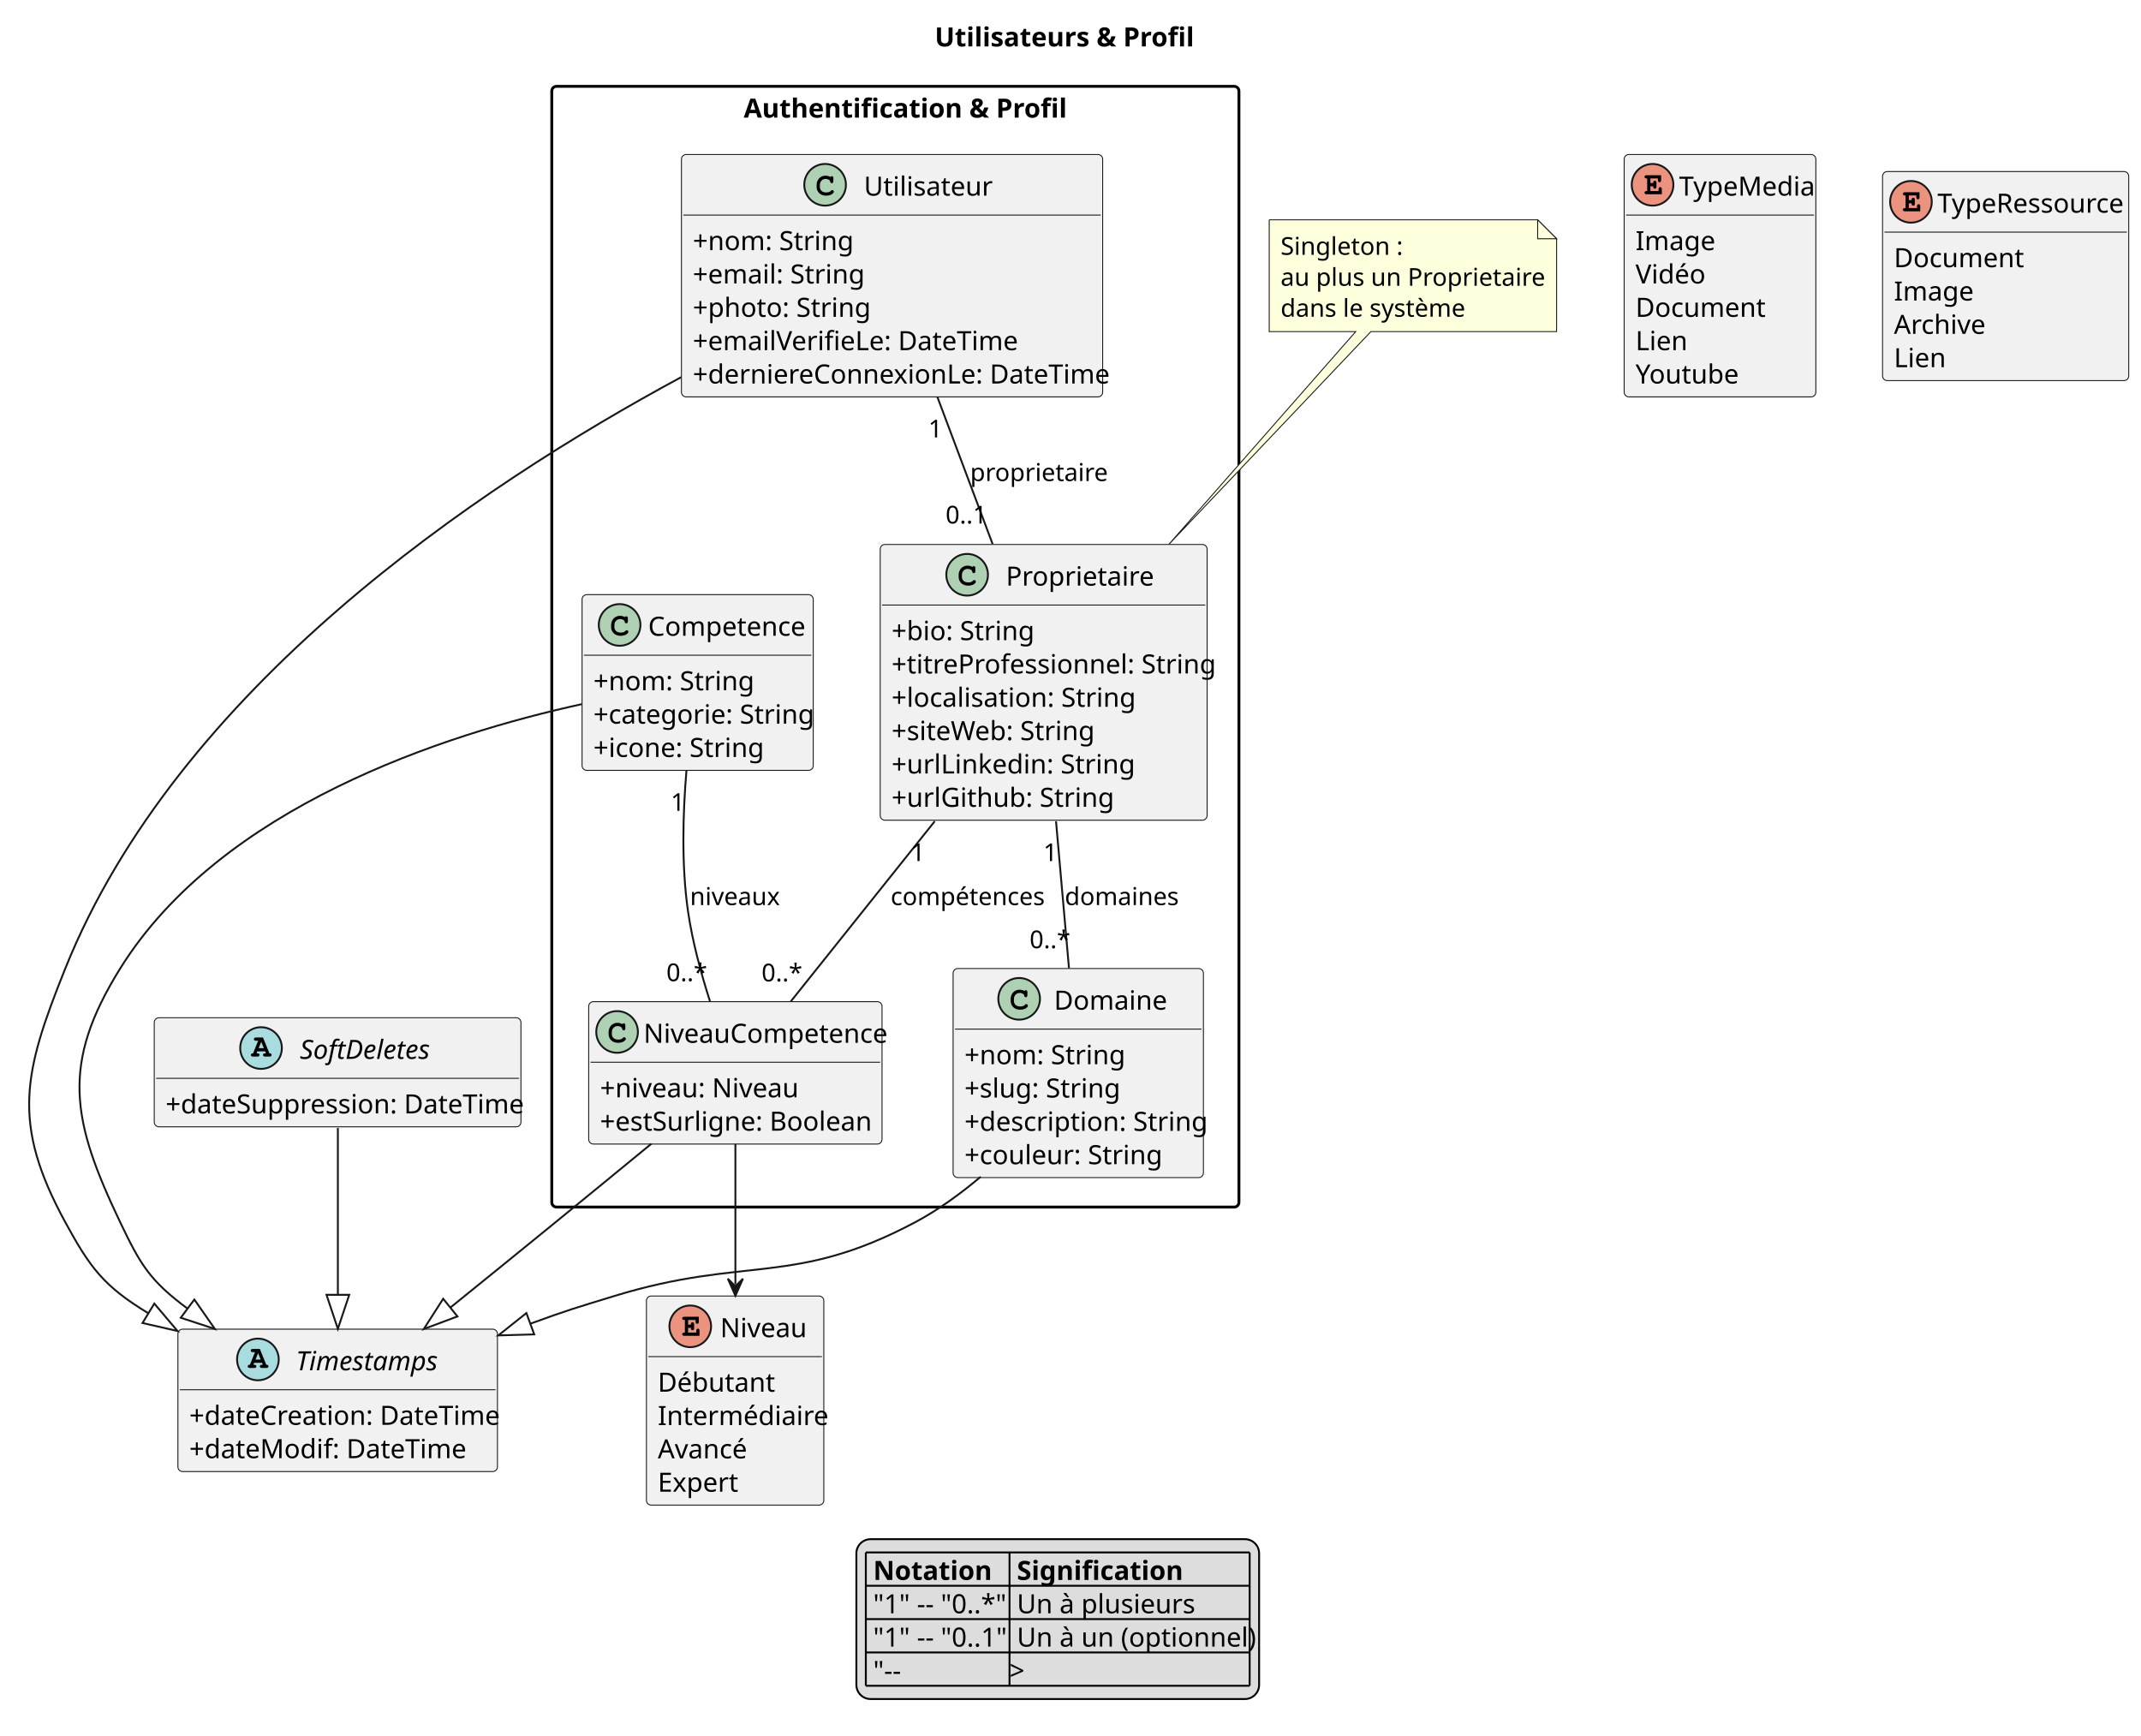
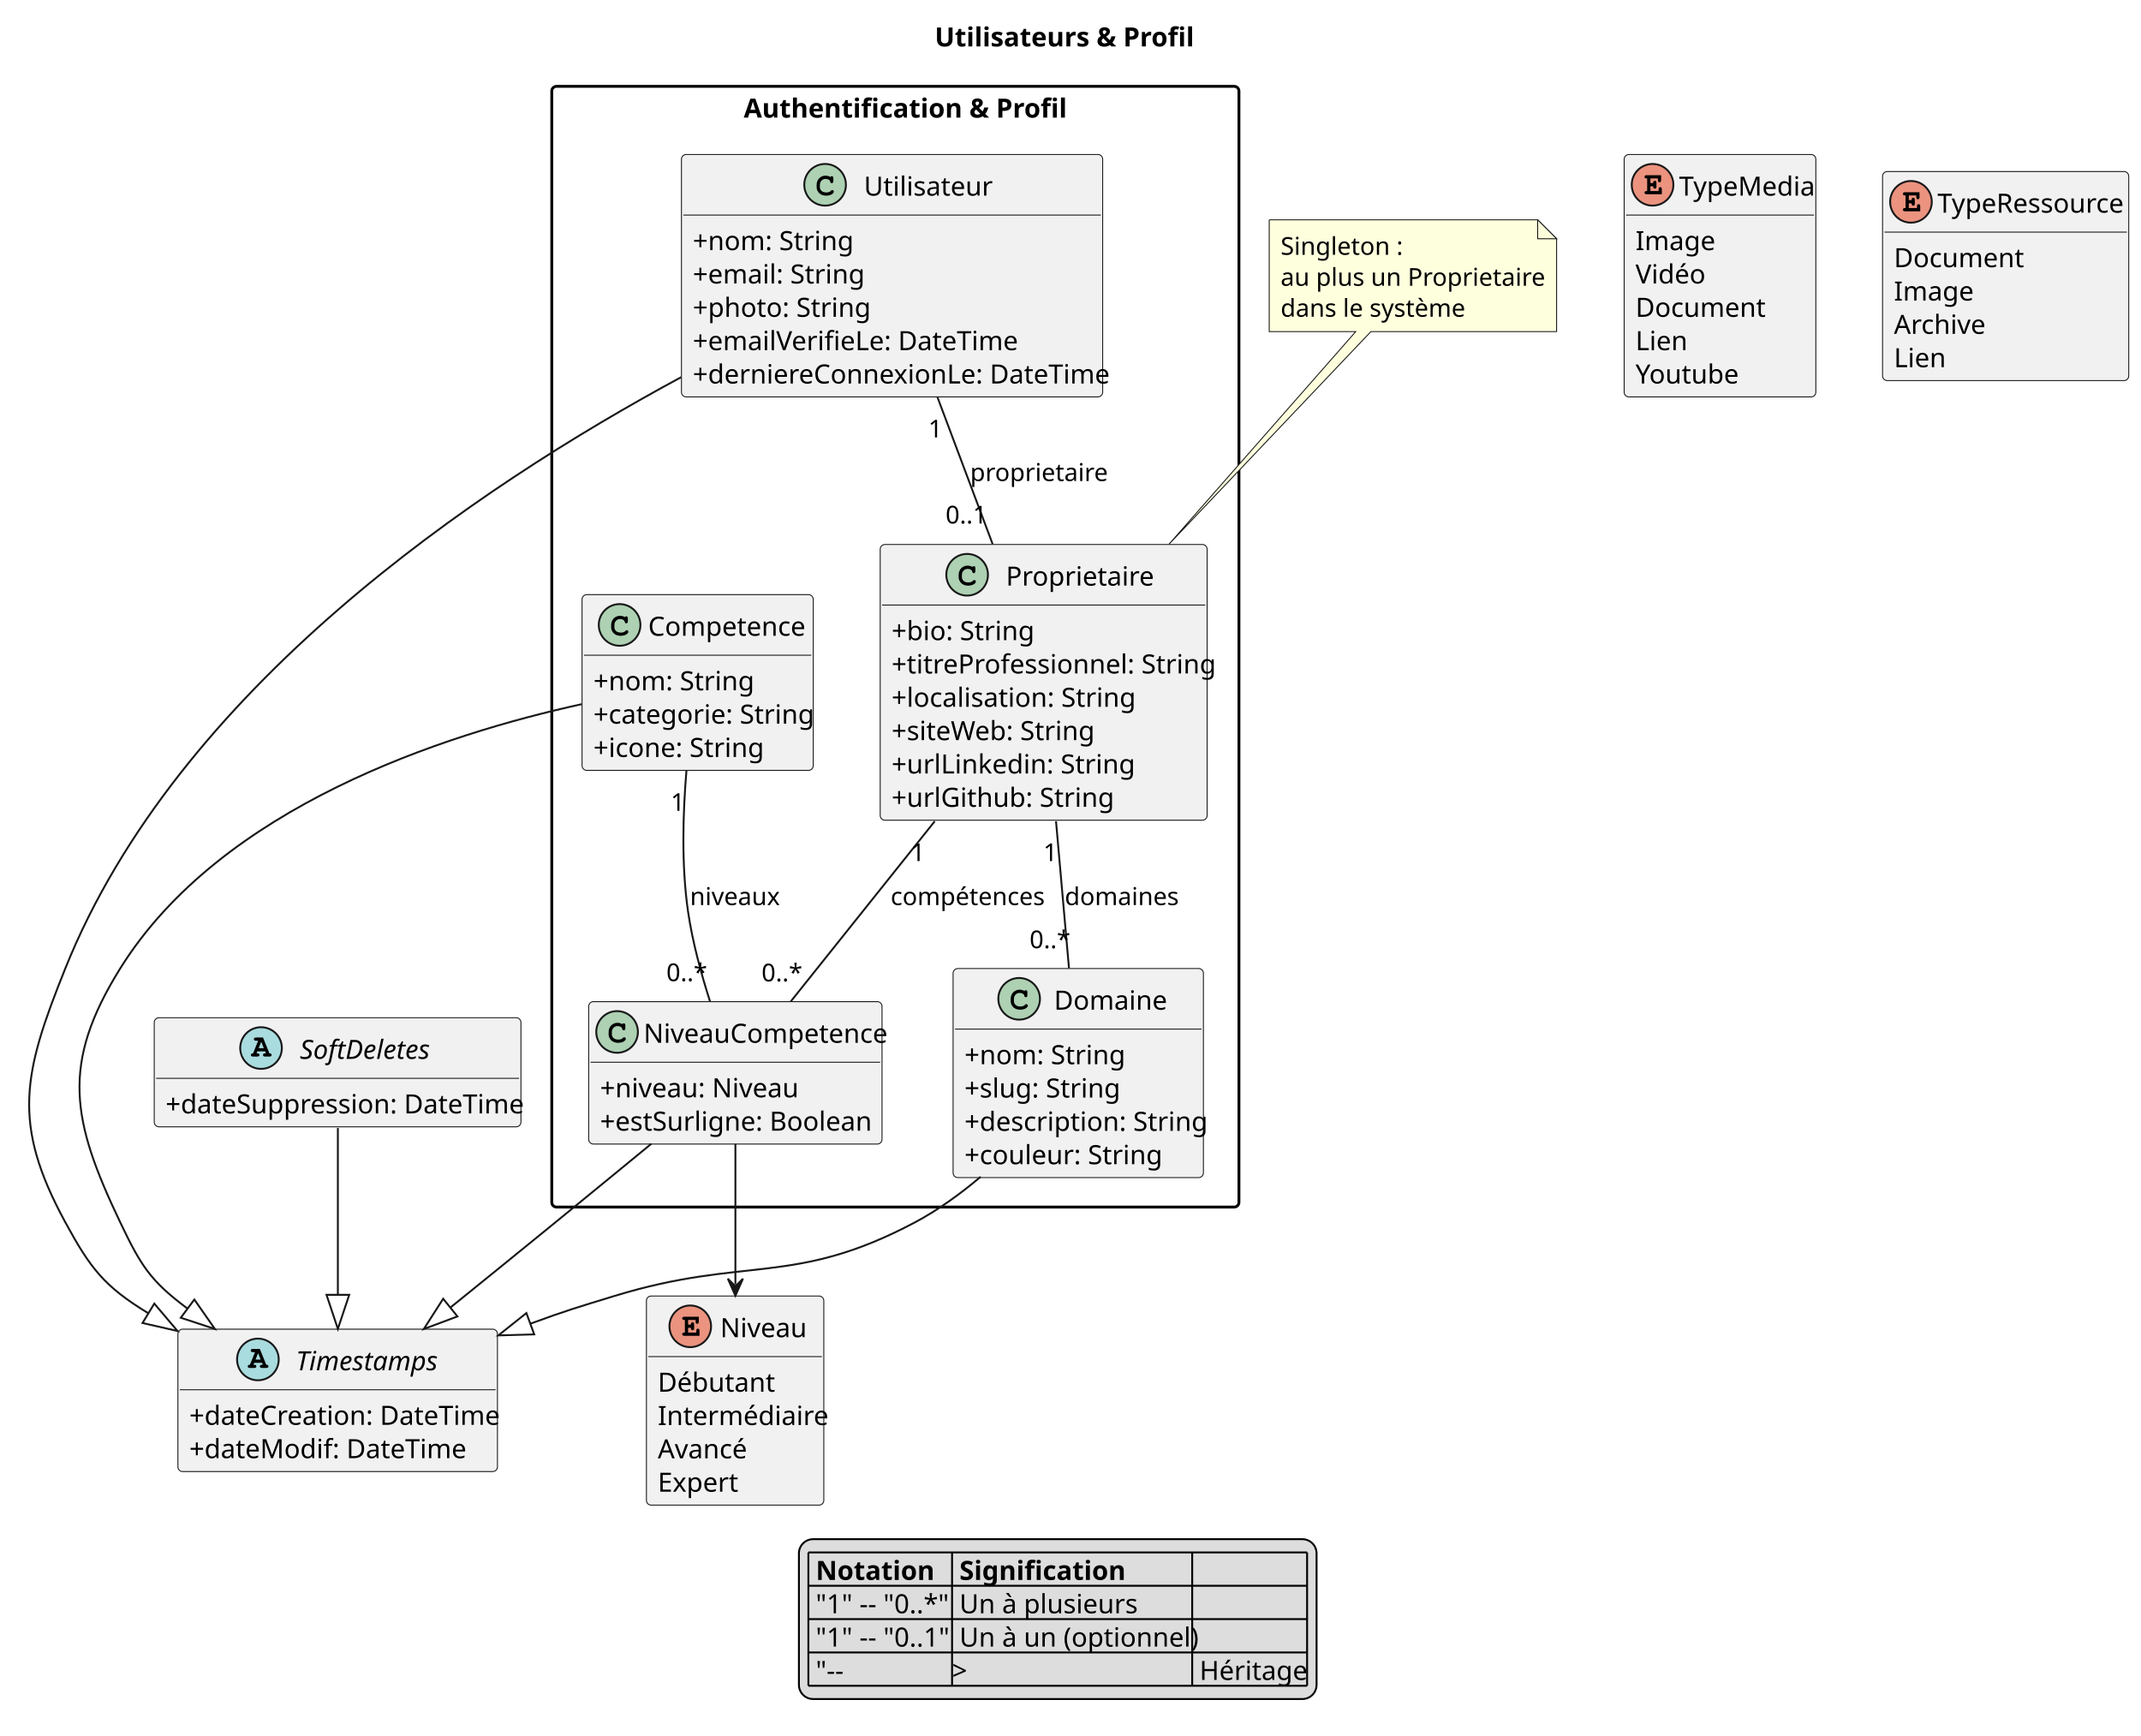
- <svg xmlns="http://www.w3.org/2000/svg" contentStyleType="text/css" height="917px" preserveAspectRatio="none" style="width:1131px;height:917px;background:#FFFFFF;" version="1.1" viewBox="0 0 1131 917" width="1131px" zoomAndPan="magnify">
+ <svg xmlns="http://www.w3.org/2000/svg" contentStyleType="text/css" data-diagram-type="CLASS" height="917px" preserveAspectRatio="none" style="width:1131px;height:917px;background:#FFFFFF;" version="1.1" viewBox="0 0 1131 917" width="1131px" zoomAndPan="magnify">
  <defs />
  <g>
    <text fill="#000000" font-family="sans-serif" font-size="14" font-weight="bold" lengthAdjust="spacing" textLength="129.917" x="493.802" y="24.533">Utilisateurs &amp; Profil</text>
-     <g id="cluster_Auth">
+     <g class="cluster" data-entity="Auth" data-source-line="9" data-uid="ent0008" id="cluster_Auth">
      <rect fill="none" height="592" rx="2.5" ry="2.5" style="stroke:#000000;stroke-width:1.5;" width="363" x="291.48" y="45.609" />
      <text fill="#000000" font-family="sans-serif" font-size="14" font-weight="bold" lengthAdjust="spacing" textLength="160.214" x="392.873" y="62.143">Authentification &amp; Profil</text>
    </g>
-     <g id="elem_Utilisateur">
-       <rect codeLine="11" fill="#F1F1F1" height="128.047" id="Utilisateur" rx="2.5" ry="2.5" style="stroke:#181818;stroke-width:0.5;" width="222.513" x="359.98" y="81.609" />
+     <g class="entity" data-entity="Utilisateur" data-source-line="11" data-uid="ent0009" id="entity_Utilisateur">
+       <rect fill="#F1F1F1" height="128.047" rx="2.5" ry="2.5" style="stroke:#181818;stroke-width:0.5;" width="222.513" x="359.98" y="81.609" />
      <ellipse cx="435.866" cy="97.609" fill="#ADD1B2" rx="11" ry="11" style="stroke:#181818;stroke-width:1;" />
      <path d="M438.631,93.484 Q438.788,93.266 438.975,93.156 Q439.163,93.047 439.381,93.047 Q439.756,93.047 439.991,93.312 Q440.225,93.562 440.225,94.172 L440.225,95.625 Q440.225,96.234 439.991,96.5 Q439.756,96.766 439.381,96.766 Q439.038,96.766 438.834,96.562 Q438.631,96.375 438.522,95.859 Q438.475,95.5 438.288,95.312 Q437.959,94.938 437.35,94.719 Q436.741,94.5 436.116,94.5 Q435.35,94.5 434.709,94.828 Q434.084,95.156 433.584,95.906 Q433.1,96.656 433.1,97.688 L433.1,98.781 Q433.1,100.016 433.991,100.844 Q434.881,101.656 436.475,101.656 Q437.413,101.656 438.069,101.406 Q438.459,101.25 438.881,100.812 Q439.147,100.547 439.288,100.469 Q439.444,100.391 439.647,100.391 Q439.975,100.391 440.225,100.656 Q440.491,100.906 440.491,101.25 Q440.491,101.594 440.147,102 Q439.647,102.578 438.85,102.906 Q437.772,103.359 436.475,103.359 Q434.959,103.359 433.756,102.734 Q432.772,102.234 432.084,101.172 Q431.397,100.094 431.397,98.812 L431.397,97.656 Q431.397,96.328 432.006,95.188 Q432.631,94.031 433.725,93.422 Q434.819,92.797 436.053,92.797 Q436.788,92.797 437.428,92.969 Q438.084,93.125 438.631,93.484 Z " fill="#000000" />
      <text fill="#000000" font-family="sans-serif" font-size="14" lengthAdjust="spacing" textLength="62.241" x="456.366" y="103.338">Utilisateur</text>
      <line style="stroke:#181818;stroke-width:0.5;" x1="360.98" x2="581.493" y1="113.609" y2="113.609" />
      <text fill="#000000" font-family="sans-serif" font-size="14" lengthAdjust="spacing" textLength="79.762" x="365.98" y="132.143">+nom: String</text>
      <text fill="#000000" font-family="sans-serif" font-size="14" lengthAdjust="spacing" textLength="85.982" x="365.98" y="149.752">+email: String</text>
      <text fill="#000000" font-family="sans-serif" font-size="14" lengthAdjust="spacing" textLength="87.561" x="365.98" y="167.361">+photo: String</text>
      <text fill="#000000" font-family="sans-serif" font-size="14" lengthAdjust="spacing" textLength="165.348" x="365.98" y="184.971">+emailVerifieLe: DateTime</text>
      <text fill="#000000" font-family="sans-serif" font-size="14" lengthAdjust="spacing" textLength="210.513" x="365.98" y="202.58">+derniereConnexionLe: DateTime</text>
    </g>
-     <g id="elem_Proprietaire">
-       <rect codeLine="21" fill="#F1F1F1" height="145.656" id="Proprietaire" rx="2.5" ry="2.5" style="stroke:#181818;stroke-width:0.5;" width="172.692" x="464.98" y="287.609" />
+     <g class="entity" data-entity="Proprietaire" data-source-line="21" data-uid="ent0011" id="entity_Proprietaire">
+       <rect fill="#F1F1F1" height="145.656" rx="2.5" ry="2.5" style="stroke:#181818;stroke-width:0.5;" width="172.692" x="464.98" y="287.609" />
      <ellipse cx="510.894" cy="303.609" fill="#ADD1B2" rx="11" ry="11" style="stroke:#181818;stroke-width:1;" />
      <path d="M513.659,299.484 Q513.815,299.266 514.003,299.156 Q514.19,299.047 514.409,299.047 Q514.784,299.047 515.019,299.312 Q515.253,299.562 515.253,300.172 L515.253,301.625 Q515.253,302.234 515.019,302.5 Q514.784,302.766 514.409,302.766 Q514.065,302.766 513.862,302.562 Q513.659,302.375 513.55,301.859 Q513.503,301.5 513.315,301.312 Q512.987,300.938 512.378,300.719 Q511.769,300.5 511.144,300.5 Q510.378,300.5 509.737,300.828 Q509.112,301.156 508.612,301.906 Q508.128,302.656 508.128,303.688 L508.128,304.781 Q508.128,306.016 509.019,306.844 Q509.909,307.656 511.503,307.656 Q512.44,307.656 513.097,307.406 Q513.487,307.25 513.909,306.812 Q514.175,306.547 514.315,306.469 Q514.472,306.391 514.675,306.391 Q515.003,306.391 515.253,306.656 Q515.519,306.906 515.519,307.25 Q515.519,307.594 515.175,308 Q514.675,308.578 513.878,308.906 Q512.8,309.359 511.503,309.359 Q509.987,309.359 508.784,308.734 Q507.8,308.234 507.112,307.172 Q506.425,306.094 506.425,304.812 L506.425,303.656 Q506.425,302.328 507.034,301.188 Q507.659,300.031 508.753,299.422 Q509.847,298.797 511.081,298.797 Q511.815,298.797 512.456,298.969 Q513.112,299.125 513.659,299.484 Z " fill="#000000" />
      <text fill="#000000" font-family="sans-serif" font-size="14" lengthAdjust="spacing" textLength="72.365" x="531.394" y="309.338">Proprietaire</text>
      <line style="stroke:#181818;stroke-width:0.5;" x1="465.98" x2="636.672" y1="319.609" y2="319.609" />
      <text fill="#000000" font-family="sans-serif" font-size="14" lengthAdjust="spacing" textLength="71.21" x="470.98" y="338.143">+bio: String</text>
      <text fill="#000000" font-family="sans-serif" font-size="14" lengthAdjust="spacing" textLength="160.692" x="470.98" y="355.752">+titreProfessionnel: String</text>
      <text fill="#000000" font-family="sans-serif" font-size="14" lengthAdjust="spacing" textLength="121.789" x="470.98" y="373.361">+localisation: String</text>
      <text fill="#000000" font-family="sans-serif" font-size="14" lengthAdjust="spacing" textLength="103.1" x="470.98" y="390.971">+siteWeb: String</text>
      <text fill="#000000" font-family="sans-serif" font-size="14" lengthAdjust="spacing" textLength="120.237" x="470.98" y="408.58">+urlLinkedin: String</text>
      <text fill="#000000" font-family="sans-serif" font-size="14" lengthAdjust="spacing" textLength="109.334" x="470.98" y="426.19">+urlGithub: String</text>
    </g>
-     <g id="elem_Competence">
-       <rect codeLine="32" fill="#F1F1F1" height="92.828" id="Competence" rx="2.5" ry="2.5" style="stroke:#181818;stroke-width:0.5;" width="122.12" x="307.48" y="314.109" />
+     <g class="entity" data-entity="Competence" data-source-line="32" data-uid="ent0013" id="entity_Competence">
+       <rect fill="#F1F1F1" height="92.828" rx="2.5" ry="2.5" style="stroke:#181818;stroke-width:0.5;" width="122.12" x="307.48" y="314.109" />
      <ellipse cx="327.313" cy="330.109" fill="#ADD1B2" rx="11" ry="11" style="stroke:#181818;stroke-width:1;" />
      <path d="M330.079,325.984 Q330.235,325.766 330.423,325.656 Q330.61,325.547 330.829,325.547 Q331.204,325.547 331.438,325.812 Q331.673,326.062 331.673,326.672 L331.673,328.125 Q331.673,328.734 331.438,329 Q331.204,329.266 330.829,329.266 Q330.485,329.266 330.282,329.062 Q330.079,328.875 329.97,328.359 Q329.923,328 329.735,327.812 Q329.407,327.438 328.798,327.219 Q328.188,327 327.563,327 Q326.798,327 326.157,327.328 Q325.532,327.656 325.032,328.406 Q324.548,329.156 324.548,330.188 L324.548,331.281 Q324.548,332.516 325.438,333.344 Q326.329,334.156 327.923,334.156 Q328.86,334.156 329.517,333.906 Q329.907,333.75 330.329,333.312 Q330.595,333.047 330.735,332.969 Q330.892,332.891 331.095,332.891 Q331.423,332.891 331.673,333.156 Q331.938,333.406 331.938,333.75 Q331.938,334.094 331.595,334.5 Q331.095,335.078 330.298,335.406 Q329.22,335.859 327.923,335.859 Q326.407,335.859 325.204,335.234 Q324.22,334.734 323.532,333.672 Q322.845,332.594 322.845,331.312 L322.845,330.156 Q322.845,328.828 323.454,327.688 Q324.079,326.531 325.173,325.922 Q326.267,325.297 327.501,325.297 Q328.235,325.297 328.876,325.469 Q329.532,325.625 330.079,325.984 Z " fill="#000000" />
      <text fill="#000000" font-family="sans-serif" font-size="14" lengthAdjust="spacing" textLength="79.379" x="342.388" y="335.838">Competence</text>
      <line style="stroke:#181818;stroke-width:0.5;" x1="308.48" x2="428.6" y1="346.109" y2="346.109" />
      <text fill="#000000" font-family="sans-serif" font-size="14" lengthAdjust="spacing" textLength="79.762" x="313.48" y="364.643">+nom: String</text>
      <text fill="#000000" font-family="sans-serif" font-size="14" lengthAdjust="spacing" textLength="110.12" x="313.48" y="382.252">+categorie: String</text>
      <text fill="#000000" font-family="sans-serif" font-size="14" lengthAdjust="spacing" textLength="85.996" x="313.48" y="399.861">+icone: String</text>
    </g>
-     <g id="elem_Domaine">
-       <rect codeLine="40" fill="#F1F1F1" height="110.438" id="Domaine" rx="2.5" ry="2.5" style="stroke:#181818;stroke-width:0.5;" width="132.231" x="503.48" y="511.609" />
+     <g class="entity" data-entity="Domaine" data-source-line="40" data-uid="ent0015" id="entity_Domaine">
+       <rect fill="#F1F1F1" height="110.438" rx="2.5" ry="2.5" style="stroke:#181818;stroke-width:0.5;" width="132.231" x="503.48" y="511.609" />
      <ellipse cx="538.371" cy="527.609" fill="#ADD1B2" rx="11" ry="11" style="stroke:#181818;stroke-width:1;" />
      <path d="M541.137,523.484 Q541.293,523.266 541.481,523.156 Q541.668,523.047 541.887,523.047 Q542.262,523.047 542.496,523.312 Q542.731,523.562 542.731,524.172 L542.731,525.625 Q542.731,526.234 542.496,526.5 Q542.262,526.766 541.887,526.766 Q541.543,526.766 541.34,526.562 Q541.137,526.375 541.028,525.859 Q540.981,525.5 540.793,525.312 Q540.465,524.938 539.856,524.719 Q539.246,524.5 538.621,524.5 Q537.856,524.5 537.215,524.828 Q536.59,525.156 536.09,525.906 Q535.606,526.656 535.606,527.688 L535.606,528.781 Q535.606,530.016 536.496,530.844 Q537.387,531.656 538.981,531.656 Q539.918,531.656 540.574,531.406 Q540.965,531.25 541.387,530.812 Q541.653,530.547 541.793,530.469 Q541.949,530.391 542.153,530.391 Q542.481,530.391 542.731,530.656 Q542.996,530.906 542.996,531.25 Q542.996,531.594 542.653,532 Q542.153,532.578 541.356,532.906 Q540.278,533.359 538.981,533.359 Q537.465,533.359 536.262,532.734 Q535.278,532.234 534.59,531.172 Q533.903,530.094 533.903,528.812 L533.903,527.656 Q533.903,526.328 534.512,525.188 Q535.137,524.031 536.231,523.422 Q537.324,522.797 538.559,522.797 Q539.293,522.797 539.934,522.969 Q540.59,523.125 541.137,523.484 Z " fill="#000000" />
      <text fill="#000000" font-family="sans-serif" font-size="14" lengthAdjust="spacing" textLength="56.027" x="556.792" y="533.338">Domaine</text>
      <line style="stroke:#181818;stroke-width:0.5;" x1="504.48" x2="634.711" y1="543.609" y2="543.609" />
      <text fill="#000000" font-family="sans-serif" font-size="14" lengthAdjust="spacing" textLength="79.762" x="509.48" y="562.143">+nom: String</text>
      <text fill="#000000" font-family="sans-serif" font-size="14" lengthAdjust="spacing" textLength="78.21" x="509.48" y="579.752">+slug: String</text>
      <text fill="#000000" font-family="sans-serif" font-size="14" lengthAdjust="spacing" textLength="120.231" x="509.48" y="597.361">+description: String</text>
      <text fill="#000000" font-family="sans-serif" font-size="14" lengthAdjust="spacing" textLength="98.444" x="509.48" y="614.971">+couleur: String</text>
    </g>
-     <g id="elem_NiveauCompetence">
-       <rect codeLine="49" fill="#F1F1F1" height="75.219" id="NiveauCompetence" rx="2.5" ry="2.5" style="stroke:#181818;stroke-width:0.5;" width="154.958" x="310.98" y="529.109" />
+     <g class="entity" data-entity="NiveauCompetence" data-source-line="49" data-uid="ent0017" id="entity_NiveauCompetence">
+       <rect fill="#F1F1F1" height="75.219" rx="2.5" ry="2.5" style="stroke:#181818;stroke-width:0.5;" width="154.958" x="310.98" y="529.109" />
      <ellipse cx="325.98" cy="545.109" fill="#ADD1B2" rx="11" ry="11" style="stroke:#181818;stroke-width:1;" />
      <path d="M328.746,540.984 Q328.902,540.766 329.089,540.656 Q329.277,540.547 329.496,540.547 Q329.871,540.547 330.105,540.812 Q330.339,541.062 330.339,541.672 L330.339,543.125 Q330.339,543.734 330.105,544 Q329.871,544.266 329.496,544.266 Q329.152,544.266 328.949,544.062 Q328.746,543.875 328.636,543.359 Q328.589,543 328.402,542.812 Q328.074,542.438 327.464,542.219 Q326.855,542 326.23,542 Q325.464,542 324.824,542.328 Q324.199,542.656 323.699,543.406 Q323.214,544.156 323.214,545.188 L323.214,546.281 Q323.214,547.516 324.105,548.344 Q324.996,549.156 326.589,549.156 Q327.527,549.156 328.183,548.906 Q328.574,548.75 328.996,548.312 Q329.261,548.047 329.402,547.969 Q329.558,547.891 329.761,547.891 Q330.089,547.891 330.339,548.156 Q330.605,548.406 330.605,548.75 Q330.605,549.094 330.261,549.5 Q329.761,550.078 328.964,550.406 Q327.886,550.859 326.589,550.859 Q325.074,550.859 323.871,550.234 Q322.886,549.734 322.199,548.672 Q321.511,547.594 321.511,546.312 L321.511,545.156 Q321.511,543.828 322.121,542.688 Q322.746,541.531 323.839,540.922 Q324.933,540.297 326.168,540.297 Q326.902,540.297 327.543,540.469 Q328.199,540.625 328.746,540.984 Z " fill="#000000" />
      <text fill="#000000" font-family="sans-serif" font-size="14" lengthAdjust="spacing" textLength="122.958" x="339.98" y="550.838">NiveauCompetence</text>
      <line style="stroke:#181818;stroke-width:0.5;" x1="311.98" x2="464.938" y1="561.109" y2="561.109" />
      <text fill="#000000" font-family="sans-serif" font-size="14" lengthAdjust="spacing" textLength="100.789" x="316.98" y="579.643">+niveau: Niveau</text>
      <text fill="#000000" font-family="sans-serif" font-size="14" lengthAdjust="spacing" textLength="137.375" x="316.98" y="597.252">+estSurligne: Boolean</text>
    </g>
-     <g id="elem_Niveau">
-       <rect codeLine="2" fill="#F1F1F1" height="110.438" id="Niveau" rx="2.5" ry="2.5" style="stroke:#181818;stroke-width:0.5;" width="93.703" x="341.48" y="684.609" />
+     <g class="entity" data-entity="Niveau" data-source-line="2" data-uid="ent0002" id="entity_Niveau">
+       <rect fill="#F1F1F1" height="110.438" rx="2.5" ry="2.5" style="stroke:#181818;stroke-width:0.5;" width="93.703" x="341.48" y="684.609" />
      <ellipse cx="364.636" cy="700.609" fill="#EB937F" rx="11" ry="11" style="stroke:#181818;stroke-width:1;" />
      <path d="M363.495,701.406 L363.495,703.906 L367.823,703.906 L367.823,702.984 Q367.823,702.375 368.058,702.109 Q368.308,701.844 368.683,701.844 Q369.058,701.844 369.292,702.109 Q369.526,702.375 369.526,702.984 L369.526,705.609 L361.526,705.609 Q360.901,705.609 360.636,705.375 Q360.386,705.141 360.386,704.75 Q360.386,704.375 360.651,704.141 Q360.917,703.906 361.526,703.906 L361.792,703.906 L361.792,697.25 L361.526,697.25 Q360.901,697.25 360.636,697.016 Q360.386,696.781 360.386,696.391 Q360.386,696.016 360.636,695.781 Q360.901,695.547 361.526,695.547 L369.151,695.547 L369.151,698.141 Q369.151,698.75 368.917,699.016 Q368.698,699.266 368.308,699.266 Q367.933,699.266 367.698,699.016 Q367.464,698.75 367.464,698.141 L367.464,697.25 L363.495,697.25 L363.495,699.703 L364.98,699.703 Q364.98,699.047 365.105,698.859 Q365.37,698.453 365.839,698.453 Q366.214,698.453 366.448,698.719 Q366.683,698.969 366.683,699.578 L366.683,701.547 Q366.683,702.094 366.558,702.281 Q366.292,702.672 365.839,702.672 Q365.37,702.672 365.105,702.266 Q364.98,702.078 364.98,701.406 L363.495,701.406 Z " fill="#000000" />
      <text fill="#000000" font-family="sans-serif" font-size="14" lengthAdjust="spacing" textLength="43.579" x="380.448" y="706.338">Niveau</text>
      <line style="stroke:#181818;stroke-width:0.5;" x1="342.48" x2="434.183" y1="716.609" y2="716.609" />
      <text fill="#000000" font-family="sans-serif" font-size="14" lengthAdjust="spacing" textLength="56.82" x="347.48" y="735.143">Débutant</text>
      <text fill="#000000" font-family="sans-serif" font-size="14" lengthAdjust="spacing" textLength="81.703" x="347.48" y="752.752">Intermédiaire</text>
      <text fill="#000000" font-family="sans-serif" font-size="14" lengthAdjust="spacing" textLength="46.696" x="347.48" y="770.361">Avancé</text>
      <text fill="#000000" font-family="sans-serif" font-size="14" lengthAdjust="spacing" textLength="40.462" x="347.48" y="787.971">Expert</text>
    </g>
-     <g id="elem_TypeMedia">
-       <rect codeLine="9" fill="#F1F1F1" height="128.047" id="TypeMedia" rx="2.5" ry="2.5" style="stroke:#181818;stroke-width:0.5;" width="101.255" x="857.98" y="81.609" />
+     <g class="entity" data-entity="TypeMedia" data-source-line="9" data-uid="ent0003" id="entity_TypeMedia">
+       <rect fill="#F1F1F1" height="128.047" rx="2.5" ry="2.5" style="stroke:#181818;stroke-width:0.5;" width="101.255" x="857.98" y="81.609" />
      <ellipse cx="872.98" cy="97.609" fill="#EB937F" rx="11" ry="11" style="stroke:#181818;stroke-width:1;" />
      <path d="M871.839,98.406 L871.839,100.906 L876.168,100.906 L876.168,99.984 Q876.168,99.375 876.402,99.109 Q876.652,98.844 877.027,98.844 Q877.402,98.844 877.636,99.109 Q877.871,99.375 877.871,99.984 L877.871,102.609 L869.871,102.609 Q869.246,102.609 868.98,102.375 Q868.73,102.141 868.73,101.75 Q868.73,101.375 868.996,101.141 Q869.261,100.906 869.871,100.906 L870.136,100.906 L870.136,94.25 L869.871,94.25 Q869.246,94.25 868.98,94.016 Q868.73,93.781 868.73,93.391 Q868.73,93.016 868.98,92.781 Q869.246,92.547 869.871,92.547 L877.496,92.547 L877.496,95.141 Q877.496,95.75 877.261,96.016 Q877.043,96.266 876.652,96.266 Q876.277,96.266 876.043,96.016 Q875.808,95.75 875.808,95.141 L875.808,94.25 L871.839,94.25 L871.839,96.703 L873.324,96.703 Q873.324,96.047 873.449,95.859 Q873.714,95.453 874.183,95.453 Q874.558,95.453 874.793,95.719 Q875.027,95.969 875.027,96.578 L875.027,98.547 Q875.027,99.094 874.902,99.281 Q874.636,99.672 874.183,99.672 Q873.714,99.672 873.449,99.266 Q873.324,99.078 873.324,98.406 L871.839,98.406 Z " fill="#000000" />
      <text fill="#000000" font-family="sans-serif" font-size="14" lengthAdjust="spacing" textLength="69.255" x="886.98" y="103.338">TypeMedia</text>
      <line style="stroke:#181818;stroke-width:0.5;" x1="858.98" x2="958.235" y1="113.609" y2="113.609" />
      <text fill="#000000" font-family="sans-serif" font-size="14" lengthAdjust="spacing" textLength="38.91" x="863.98" y="132.143">Image</text>
      <text fill="#000000" font-family="sans-serif" font-size="14" lengthAdjust="spacing" textLength="35.807" x="863.98" y="149.752">Vidéo</text>
      <text fill="#000000" font-family="sans-serif" font-size="14" lengthAdjust="spacing" textLength="63.807" x="863.98" y="167.361">Document</text>
      <text fill="#000000" font-family="sans-serif" font-size="14" lengthAdjust="spacing" textLength="26.469" x="863.98" y="184.971">Lien</text>
      <text fill="#000000" font-family="sans-serif" font-size="14" lengthAdjust="spacing" textLength="52.158" x="863.98" y="202.58">Youtube</text>
    </g>
-     <g id="elem_TypeRessource">
-       <rect codeLine="17" fill="#F1F1F1" height="110.438" id="TypeRessource" rx="2.5" ry="2.5" style="stroke:#181818;stroke-width:0.5;" width="130.041" x="994.48" y="90.609" />
+     <g class="entity" data-entity="TypeRessource" data-source-line="17" data-uid="ent0004" id="entity_TypeRessource">
+       <rect fill="#F1F1F1" height="110.438" rx="2.5" ry="2.5" style="stroke:#181818;stroke-width:0.5;" width="130.041" x="994.48" y="90.609" />
      <ellipse cx="1009.48" cy="106.609" fill="#EB937F" rx="11" ry="11" style="stroke:#181818;stroke-width:1;" />
      <path d="M1008.339,107.406 L1008.339,109.906 L1012.668,109.906 L1012.668,108.984 Q1012.668,108.375 1012.902,108.109 Q1013.152,107.844 1013.527,107.844 Q1013.902,107.844 1014.136,108.109 Q1014.371,108.375 1014.371,108.984 L1014.371,111.609 L1006.371,111.609 Q1005.746,111.609 1005.48,111.375 Q1005.23,111.141 1005.23,110.75 Q1005.23,110.375 1005.496,110.141 Q1005.761,109.906 1006.371,109.906 L1006.636,109.906 L1006.636,103.25 L1006.371,103.25 Q1005.746,103.25 1005.48,103.016 Q1005.23,102.781 1005.23,102.391 Q1005.23,102.016 1005.48,101.781 Q1005.746,101.547 1006.371,101.547 L1013.996,101.547 L1013.996,104.141 Q1013.996,104.75 1013.761,105.016 Q1013.543,105.266 1013.152,105.266 Q1012.777,105.266 1012.543,105.016 Q1012.308,104.75 1012.308,104.141 L1012.308,103.25 L1008.339,103.25 L1008.339,105.703 L1009.824,105.703 Q1009.824,105.047 1009.949,104.859 Q1010.214,104.453 1010.683,104.453 Q1011.058,104.453 1011.293,104.719 Q1011.527,104.969 1011.527,105.578 L1011.527,107.547 Q1011.527,108.094 1011.402,108.281 Q1011.136,108.672 1010.683,108.672 Q1010.214,108.672 1009.949,108.266 Q1009.824,108.078 1009.824,107.406 L1008.339,107.406 Z " fill="#000000" />
      <text fill="#000000" font-family="sans-serif" font-size="14" lengthAdjust="spacing" textLength="98.041" x="1023.48" y="112.338">TypeRessource</text>
      <line style="stroke:#181818;stroke-width:0.5;" x1="995.48" x2="1123.521" y1="122.609" y2="122.609" />
      <text fill="#000000" font-family="sans-serif" font-size="14" lengthAdjust="spacing" textLength="63.807" x="1000.48" y="141.143">Document</text>
      <text fill="#000000" font-family="sans-serif" font-size="14" lengthAdjust="spacing" textLength="38.91" x="1000.48" y="158.752">Image</text>
      <text fill="#000000" font-family="sans-serif" font-size="14" lengthAdjust="spacing" textLength="46.683" x="1000.48" y="176.361">Archive</text>
      <text fill="#000000" font-family="sans-serif" font-size="14" lengthAdjust="spacing" textLength="26.469" x="1000.48" y="193.971">Lien</text>
    </g>
-     <g id="elem_Timestamps">
-       <rect codeLine="25" fill="#F1F1F1" height="75.219" id="Timestamps" rx="2.5" ry="2.5" style="stroke:#181818;stroke-width:0.5;" width="168.803" x="93.98" y="702.109" />
+     <g class="entity" data-entity="Timestamps" data-source-line="25" data-uid="ent0005" id="entity_Timestamps">
+       <rect fill="#F1F1F1" height="75.219" rx="2.5" ry="2.5" style="stroke:#181818;stroke-width:0.5;" width="168.803" x="93.98" y="702.109" />
      <ellipse cx="136.236" cy="718.109" fill="#A9DCDF" rx="11" ry="11" style="stroke:#181818;stroke-width:1;" />
      <path d="M138.423,719.875 L134.283,719.875 L133.861,720.906 L134.283,720.906 Q134.892,720.906 135.158,721.141 Q135.423,721.375 135.423,721.766 Q135.423,722.141 135.158,722.375 Q134.892,722.609 134.283,722.609 L131.986,722.609 Q131.376,722.609 131.126,722.375 Q130.861,722.141 130.861,721.75 Q130.861,721.375 131.142,721.141 Q131.408,720.891 132.033,720.906 L134.704,714.25 L133.595,714.25 Q132.986,714.25 132.72,714.016 Q132.454,713.781 132.454,713.391 Q132.454,713.016 132.72,712.781 Q132.986,712.547 133.595,712.547 L137.267,712.547 L140.658,720.906 Q141.251,720.906 141.439,721.047 Q141.829,721.312 141.829,721.766 Q141.829,722.141 141.564,722.375 Q141.314,722.609 140.704,722.609 L138.408,722.609 Q137.798,722.609 137.533,722.375 Q137.267,722.141 137.267,721.75 Q137.267,721.375 137.533,721.141 Q137.798,720.906 138.408,720.906 L138.829,720.906 L138.423,719.875 Z M137.704,718.172 L136.345,714.797 L134.97,718.172 L137.704,718.172 Z " fill="#000000" />
      <text fill="#000000" font-family="sans-serif" font-size="14" font-style="italic" lengthAdjust="spacing" textLength="76.234" x="156.293" y="723.838">Timestamps</text>
      <line style="stroke:#181818;stroke-width:0.5;" x1="94.98" x2="261.783" y1="734.109" y2="734.109" />
      <text fill="#000000" font-family="sans-serif" font-size="14" lengthAdjust="spacing" textLength="156.803" x="99.98" y="752.643">+dateCreation: DateTime</text>
      <text fill="#000000" font-family="sans-serif" font-size="14" lengthAdjust="spacing" textLength="138.12" x="99.98" y="770.252">+dateModif: DateTime</text>
    </g>
-     <g id="elem_SoftDeletes">
-       <rect codeLine="30" fill="#F1F1F1" height="57.609" id="SoftDeletes" rx="2.5" ry="2.5" style="stroke:#181818;stroke-width:0.5;" width="193.713" x="81.48" y="537.609" />
+     <g class="entity" data-entity="SoftDeletes" data-source-line="30" data-uid="ent0006" id="entity_SoftDeletes">
+       <rect fill="#F1F1F1" height="57.609" rx="2.5" ry="2.5" style="stroke:#181818;stroke-width:0.5;" width="193.713" x="81.48" y="537.609" />
      <ellipse cx="137.9" cy="553.609" fill="#A9DCDF" rx="11" ry="11" style="stroke:#181818;stroke-width:1;" />
      <path d="M140.088,555.375 L135.947,555.375 L135.525,556.406 L135.947,556.406 Q136.557,556.406 136.822,556.641 Q137.088,556.875 137.088,557.266 Q137.088,557.641 136.822,557.875 Q136.557,558.109 135.947,558.109 L133.65,558.109 Q133.041,558.109 132.791,557.875 Q132.525,557.641 132.525,557.25 Q132.525,556.875 132.807,556.641 Q133.072,556.391 133.697,556.406 L136.369,549.75 L135.26,549.75 Q134.65,549.75 134.385,549.516 Q134.119,549.281 134.119,548.891 Q134.119,548.516 134.385,548.281 Q134.65,548.047 135.26,548.047 L138.932,548.047 L142.322,556.406 Q142.916,556.406 143.103,556.547 Q143.494,556.812 143.494,557.266 Q143.494,557.641 143.228,557.875 Q142.978,558.109 142.369,558.109 L140.072,558.109 Q139.463,558.109 139.197,557.875 Q138.932,557.641 138.932,557.25 Q138.932,556.875 139.197,556.641 Q139.463,556.406 140.072,556.406 L140.494,556.406 L140.088,555.375 Z M139.369,553.672 L138.01,550.297 L136.635,553.672 L139.369,553.672 Z " fill="#000000" />
      <text fill="#000000" font-family="sans-serif" font-size="14" font-style="italic" lengthAdjust="spacing" textLength="72.372" x="158.4" y="559.338">SoftDeletes</text>
      <line style="stroke:#181818;stroke-width:0.5;" x1="82.48" x2="274.193" y1="569.609" y2="569.609" />
      <text fill="#000000" font-family="sans-serif" font-size="14" lengthAdjust="spacing" textLength="181.713" x="87.48" y="588.143">+dateSuppression: DateTime</text>
    </g>
-     <g id="elem_N_SINGLETON">
-       <path d="M670.48,116.109 L670.48,175.164 A0,0 0 0 0 670.48,175.164 L716.18,175.164 L617.54,287.449 L724.18,175.164 L822.28,175.164 A0,0 0 0 0 822.28,175.164 L822.28,126.109 L812.28,116.109 L670.48,116.109 A0,0 0 0 0 670.48,116.109 " fill="#FEFFDD" style="stroke:#181818;stroke-width:0.5;" />
-       <path d="M812.28,116.109 L812.28,126.109 L822.28,126.109 L812.28,116.109 " fill="#FEFFDD" style="stroke:#181818;stroke-width:0.5;" />
+     <g class="entity" data-entity="N_SINGLETON" data-source-line="69" data-uid="ent0023" id="entity_N_SINGLETON">
+       <path d="M670.48,116.109 L670.48,175.164 A0,0 0 0 0 670.48,175.164 L716.18,175.164 L617.54,287.449 L724.18,175.164 L822.28,175.164 A0,0 0 0 0 822.28,175.164 L822.28,126.109 L812.28,116.109 L670.48,116.109 A0,0 0 0 0 670.48,116.109" fill="#FEFFDD" style="stroke:#181818;stroke-width:0.5;" />
+       <path d="M812.28,116.109 L812.28,126.109 L822.28,126.109 L812.28,116.109" fill="#FEFFDD" style="stroke:#181818;stroke-width:0.5;" />
      <text fill="#000000" font-family="sans-serif" font-size="13" lengthAdjust="spacing" textLength="61.433" x="676.48" y="134.605">Singleton :</text>
      <text fill="#000000" font-family="sans-serif" font-size="13" lengthAdjust="spacing" textLength="130.8" x="676.48" y="150.956">au plus un Proprietaire</text>
      <text fill="#000000" font-family="sans-serif" font-size="13" lengthAdjust="spacing" textLength="93.933" x="676.48" y="167.308">dans le système</text>
    </g>
-     <g id="link_SoftDeletes_Timestamps">
-       <path codeLine="34" d="M178.48,595.849 C178.48,624.869 178.48,652.199 178.48,683.969 " fill="none" id="SoftDeletes-to-Timestamps" style="stroke:#181818;stroke-width:1;" />
+     <g class="link" data-entity-1="SoftDeletes" data-entity-2="Timestamps" data-source-line="34" data-uid="lnk7" id="link_SoftDeletes_Timestamps">
+       <path codeLine="34" d="M178.48,595.849 C178.48,624.869 178.48,652.199 178.48,683.969" fill="none" id="SoftDeletes-to-Timestamps" style="stroke:#181818;stroke-width:1;" />
      <polygon fill="none" points="178.48,701.969,184.48,683.969,172.48,683.969,178.48,701.969" style="stroke:#181818;stroke-width:1;" />
    </g>
-     <g id="link_Utilisateur_Timestamps">
-       <path codeLine="19" d="M359.87,199.219 C251.12,257.809 93.77,364.049 34.48,511.609 C12.28,566.869 6,593.309 34.48,645.609 C47.72,669.919 54.956,679.494 78.396,693.734 " fill="none" id="Utilisateur-to-Timestamps" style="stroke:#181818;stroke-width:1;" />
+     <g class="link" data-entity-1="Utilisateur" data-entity-2="Timestamps" data-source-line="19" data-uid="lnk10" id="link_Utilisateur_Timestamps">
+       <path codeLine="19" d="M359.87,199.219 C251.12,257.809 93.77,364.049 34.48,511.609 C12.28,566.869 6,593.309 34.48,645.609 C47.72,669.919 54.956,679.494 78.396,693.734" fill="none" id="Utilisateur-to-Timestamps" style="stroke:#181818;stroke-width:1;" />
      <polygon fill="none" points="93.78,703.079,81.512,688.606,75.281,698.862,93.78,703.079" style="stroke:#181818;stroke-width:1;" />
    </g>
-     <g id="link_Utilisateur_Proprietaire">
-       <path codeLine="30" d="M495.16,209.649 C504.33,234.059 514.88,262.149 524.35,287.369 " fill="none" id="Utilisateur-Proprietaire" style="stroke:#181818;stroke-width:1;" />
+     <g class="link" data-entity-1="Utilisateur" data-entity-2="Proprietaire" data-source-line="30" data-uid="lnk12" id="link_Utilisateur_Proprietaire">
+       <path codeLine="30" d="M495.16,209.649 C504.33,234.059 514.88,262.149 524.35,287.369" fill="none" id="Utilisateur-Proprietaire" style="stroke:#181818;stroke-width:1;" />
      <text fill="#000000" font-family="sans-serif" font-size="13" lengthAdjust="spacing" textLength="65.755" x="512.48" y="254.105">proprietaire</text>
      <text fill="#000000" font-family="sans-serif" font-size="13" lengthAdjust="spacing" textLength="7.23" x="490.406" y="231.041">1</text>
      <text fill="#000000" font-family="sans-serif" font-size="13" lengthAdjust="spacing" textLength="21.684" x="499.521" y="276.522">0..1</text>
    </g>
-     <g id="link_Competence_Timestamps">
-       <path codeLine="38" d="M307.25,371.979 C234.64,387.909 116.73,426.079 63.48,511.609 C32,562.169 37.82,591.859 63.48,645.609 C74.32,668.319 79.269,676.524 99.079,691.264 " fill="none" id="Competence-to-Timestamps" style="stroke:#181818;stroke-width:1;" />
+     <g class="link" data-entity-1="Competence" data-entity-2="Timestamps" data-source-line="38" data-uid="lnk14" id="link_Competence_Timestamps">
+       <path codeLine="38" d="M307.25,371.979 C234.64,387.909 116.73,426.079 63.48,511.609 C32,562.169 37.82,591.859 63.48,645.609 C74.32,668.319 79.269,676.524 99.079,691.264" fill="none" id="Competence-to-Timestamps" style="stroke:#181818;stroke-width:1;" />
      <polygon fill="none" points="113.52,702.009,102.661,686.451,95.497,696.078,113.52,702.009" style="stroke:#181818;stroke-width:1;" />
    </g>
-     <g id="link_Domaine_Timestamps">
-       <path codeLine="47" d="M518.04,621.609 C507.32,630.659 495.58,639.179 483.48,645.609 C419.23,679.759 394.05,663.289 324.48,684.609 C304.46,690.749 300.076,691.939 280.136,699.229 " fill="none" id="Domaine-to-Timestamps" style="stroke:#181818;stroke-width:1;" />
+     <g class="link" data-entity-1="Domaine" data-entity-2="Timestamps" data-source-line="47" data-uid="lnk16" id="link_Domaine_Timestamps">
+       <path codeLine="47" d="M518.04,621.609 C507.32,630.659 495.58,639.179 483.48,645.609 C419.23,679.759 394.05,663.289 324.48,684.609 C304.46,690.749 300.076,691.939 280.136,699.229" fill="none" id="Domaine-to-Timestamps" style="stroke:#181818;stroke-width:1;" />
      <polygon fill="none" points="263.23,705.409,282.196,704.864,278.075,693.593,263.23,705.409" style="stroke:#181818;stroke-width:1;" />
    </g>
-     <g id="link_NiveauCompetence_Timestamps">
-       <path codeLine="54" d="M344.07,604.189 C328.14,617.279 310.02,632.129 293.48,645.609 C270.59,664.259 259.062,673.608 237.882,690.718 " fill="none" id="NiveauCompetence-to-Timestamps" style="stroke:#181818;stroke-width:1;" />
+     <g class="link" data-entity-1="NiveauCompetence" data-entity-2="Timestamps" data-source-line="54" data-uid="lnk18" id="link_NiveauCompetence_Timestamps">
+       <path codeLine="54" d="M344.07,604.189 C328.14,617.279 310.02,632.129 293.48,645.609 C270.59,664.259 259.062,673.608 237.882,690.718" fill="none" id="NiveauCompetence-to-Timestamps" style="stroke:#181818;stroke-width:1;" />
      <polygon fill="none" points="223.88,702.029,241.652,695.385,234.112,686.051,223.88,702.029" style="stroke:#181818;stroke-width:1;" />
    </g>
-     <g id="link_NiveauCompetence_Niveau">
-       <path codeLine="60" d="M388.48,604.289 C388.48,627.649 388.48,652.319 388.48,678.449 " fill="none" id="NiveauCompetence-to-Niveau" style="stroke:#181818;stroke-width:1;" />
+     <g class="link" data-entity-1="NiveauCompetence" data-entity-2="Niveau" data-source-line="60" data-uid="lnk19" id="link_NiveauCompetence_Niveau">
+       <path codeLine="60" d="M388.48,604.289 C388.48,627.649 388.48,652.319 388.48,678.449" fill="none" id="NiveauCompetence-to-Niveau" style="stroke:#181818;stroke-width:1;" />
      <polygon fill="#181818" points="388.48,684.449,392.48,675.449,388.48,679.449,384.48,675.449,388.48,684.449" style="stroke:#181818;stroke-width:1;" />
    </g>
-     <g id="link_Proprietaire_NiveauCompetence">
-       <path codeLine="65" d="M493.78,433.819 C468.05,466.029 438.84,502.579 417.73,529.009 " fill="none" id="Proprietaire-NiveauCompetence" style="stroke:#181818;stroke-width:1;" />
+     <g class="link" data-entity-1="Proprietaire" data-entity-2="NiveauCompetence" data-source-line="65" data-uid="lnk20" id="link_Proprietaire_NiveauCompetence">
+       <path codeLine="65" d="M493.78,433.819 C468.05,466.029 438.84,502.579 417.73,529.009" fill="none" id="Proprietaire-NiveauCompetence" style="stroke:#181818;stroke-width:1;" />
      <text fill="#000000" font-family="sans-serif" font-size="13" lengthAdjust="spacing" textLength="77.321" x="470.48" y="478.104">compétences</text>
      <text fill="#000000" font-family="sans-serif" font-size="13" lengthAdjust="spacing" textLength="7.23" x="481.163" y="454.833">1</text>
      <text fill="#000000" font-family="sans-serif" font-size="13" lengthAdjust="spacing" textLength="19.513" x="402.297" y="518.394">0..*</text>
    </g>
-     <g id="link_Competence_NiveauCompetence">
-       <path codeLine="66" d="M362.62,407.119 C360.73,429.629 359.92,457.159 363.48,481.609 C365.78,497.419 370.4,514.389 375.05,528.909 " fill="none" id="Competence-NiveauCompetence" style="stroke:#181818;stroke-width:1;" />
+     <g class="link" data-entity-1="Competence" data-entity-2="NiveauCompetence" data-source-line="66" data-uid="lnk21" id="link_Competence_NiveauCompetence">
+       <path codeLine="66" d="M362.62,407.119 C360.73,429.629 359.92,457.159 363.48,481.609 C365.78,497.419 370.4,514.389 375.05,528.909" fill="none" id="Competence-NiveauCompetence" style="stroke:#181818;stroke-width:1;" />
      <text fill="#000000" font-family="sans-serif" font-size="13" lengthAdjust="spacing" textLength="44.808" x="364.48" y="478.104">niveaux</text>
      <text fill="#000000" font-family="sans-serif" font-size="13" lengthAdjust="spacing" textLength="7.23" x="354.312" y="428.317">1</text>
      <text fill="#000000" font-family="sans-serif" font-size="13" lengthAdjust="spacing" textLength="19.513" x="352.015" y="518.276">0..*</text>
    </g>
-     <g id="link_Proprietaire_Domaine">
-       <path codeLine="67" d="M557.85,433.819 C560.11,459.379 562.6,487.679 564.7,511.469 " fill="none" id="Proprietaire-Domaine" style="stroke:#181818;stroke-width:1;" />
+     <g class="link" data-entity-1="Proprietaire" data-entity-2="Domaine" data-source-line="67" data-uid="lnk22" id="link_Proprietaire_Domaine">
+       <path codeLine="67" d="M557.85,433.819 C560.11,459.379 562.6,487.679 564.7,511.469" fill="none" id="Proprietaire-Domaine" style="stroke:#181818;stroke-width:1;" />
      <text fill="#000000" font-family="sans-serif" font-size="13" lengthAdjust="spacing" textLength="56.367" x="562.48" y="478.104">domaines</text>
      <text fill="#000000" font-family="sans-serif" font-size="13" lengthAdjust="spacing" textLength="7.23" x="551.139" y="454.833">1</text>
      <text fill="#000000" font-family="sans-serif" font-size="13" lengthAdjust="spacing" textLength="19.513" x="543.889" y="500.869">0..*</text>
    </g>
-     <rect fill="#DDDDDD" height="84.438" id="_legend" rx="7.5" ry="7.5" style="stroke:#000000;stroke-width:1;" width="212.754" x="452.384" y="813.047" />
-     <text fill="#000000" font-family="sans-serif" font-size="14" font-weight="bold" lengthAdjust="spacing" textLength="56.766" x="461.273" y="834.58">Notation</text>
-     <text fill="#000000" font-family="sans-serif" font-size="14" font-weight="bold" lengthAdjust="spacing" textLength="84" x="537.173" y="834.58">Signification</text>
-     <text fill="#000000" font-family="sans-serif" font-size="14" lengthAdjust="spacing" textLength="65.782" x="461.273" y="852.189">"1" -- "0..*"</text>
-     <text fill="#000000" font-family="sans-serif" font-size="14" lengthAdjust="spacing" textLength="89.489" x="537.173" y="852.189">Un à plusieurs</text>
-     <text fill="#000000" font-family="sans-serif" font-size="14" lengthAdjust="spacing" textLength="68.12" x="461.273" y="869.799">"1" -- "0..1"</text>
-     <text fill="#000000" font-family="sans-serif" font-size="14" lengthAdjust="spacing" textLength="119.075" x="537.173" y="869.799">Un à un (optionnel)</text>
-     <text fill="#000000" font-family="sans-serif" font-size="14" lengthAdjust="spacing" textLength="14.294" x="461.273" y="887.408">"--</text>
-     <text fill="#000000" font-family="sans-serif" font-size="14" lengthAdjust="spacing" textLength="8.176" x="533.283" y="887.408">&gt;</text>
-     <line style="stroke:#000000;stroke-width:1;" x1="457.384" x2="660.138" y1="820.047" y2="820.047" />
-     <line style="stroke:#000000;stroke-width:1;" x1="457.384" x2="660.138" y1="837.656" y2="837.656" />
-     <line style="stroke:#000000;stroke-width:1;" x1="457.384" x2="660.138" y1="855.266" y2="855.266" />
-     <line style="stroke:#000000;stroke-width:1;" x1="457.384" x2="660.138" y1="872.875" y2="872.875" />
-     <line style="stroke:#000000;stroke-width:1;" x1="457.384" x2="660.138" y1="890.484" y2="890.484" />
-     <line style="stroke:#000000;stroke-width:1;" x1="457.384" x2="457.384" y1="820.047" y2="890.484" />
-     <line style="stroke:#000000;stroke-width:1;" x1="533.283" x2="533.283" y1="820.047" y2="890.484" />
-     <line style="stroke:#000000;stroke-width:1;" x1="660.138" x2="660.138" y1="820.047" y2="890.484" />
+     <rect fill="#DDDDDD" height="84.438" rx="7.5" ry="7.5" style="stroke:#000000;stroke-width:1;" width="273.45" x="422.035" y="813.047" />
+     <text fill="#000000" font-family="sans-serif" font-size="14" font-weight="bold" lengthAdjust="spacing" textLength="56.766" x="430.925" y="834.58">Notation</text>
+     <text fill="#000000" font-family="sans-serif" font-size="14" font-weight="bold" lengthAdjust="spacing" textLength="84" x="506.825" y="834.58">Signification</text>
+     <text fill="#000000" font-family="sans-serif" font-size="14" lengthAdjust="spacing" textLength="65.782" x="430.925" y="852.189">"1" -- "0..*"</text>
+     <text fill="#000000" font-family="sans-serif" font-size="14" lengthAdjust="spacing" textLength="89.489" x="506.825" y="852.189">Un à plusieurs</text>
+     <text fill="#000000" font-family="sans-serif" font-size="14" lengthAdjust="spacing" textLength="68.12" x="430.925" y="869.799">"1" -- "0..1"</text>
+     <text fill="#000000" font-family="sans-serif" font-size="14" lengthAdjust="spacing" textLength="119.075" x="506.825" y="869.799">Un à un (optionnel)</text>
+     <text fill="#000000" font-family="sans-serif" font-size="14" lengthAdjust="spacing" textLength="14.294" x="430.925" y="887.408">"--</text>
+     <text fill="#000000" font-family="sans-serif" font-size="14" lengthAdjust="spacing" textLength="8.176" x="502.935" y="887.408">&gt;</text>
+     <text fill="#000000" font-family="sans-serif" font-size="14" lengthAdjust="spacing" textLength="52.917" x="633.679" y="887.408">Héritage</text>
+     <line style="stroke:#000000;stroke-width:1;" x1="427.035" x2="690.486" y1="820.047" y2="820.047" />
+     <line style="stroke:#000000;stroke-width:1;" x1="427.035" x2="690.486" y1="837.656" y2="837.656" />
+     <line style="stroke:#000000;stroke-width:1;" x1="427.035" x2="690.486" y1="855.266" y2="855.266" />
+     <line style="stroke:#000000;stroke-width:1;" x1="427.035" x2="690.486" y1="872.875" y2="872.875" />
+     <line style="stroke:#000000;stroke-width:1;" x1="427.035" x2="690.486" y1="890.484" y2="890.484" />
+     <line style="stroke:#000000;stroke-width:1;" x1="427.035" x2="427.035" y1="820.047" y2="890.484" />
+     <line style="stroke:#000000;stroke-width:1;" x1="502.935" x2="502.935" y1="820.047" y2="890.484" />
+     <line style="stroke:#000000;stroke-width:1;" x1="629.789" x2="629.789" y1="820.047" y2="890.484" />
+     <line style="stroke:#000000;stroke-width:1;" x1="690.486" x2="690.486" y1="820.047" y2="890.484" />
  </g>
</svg>
